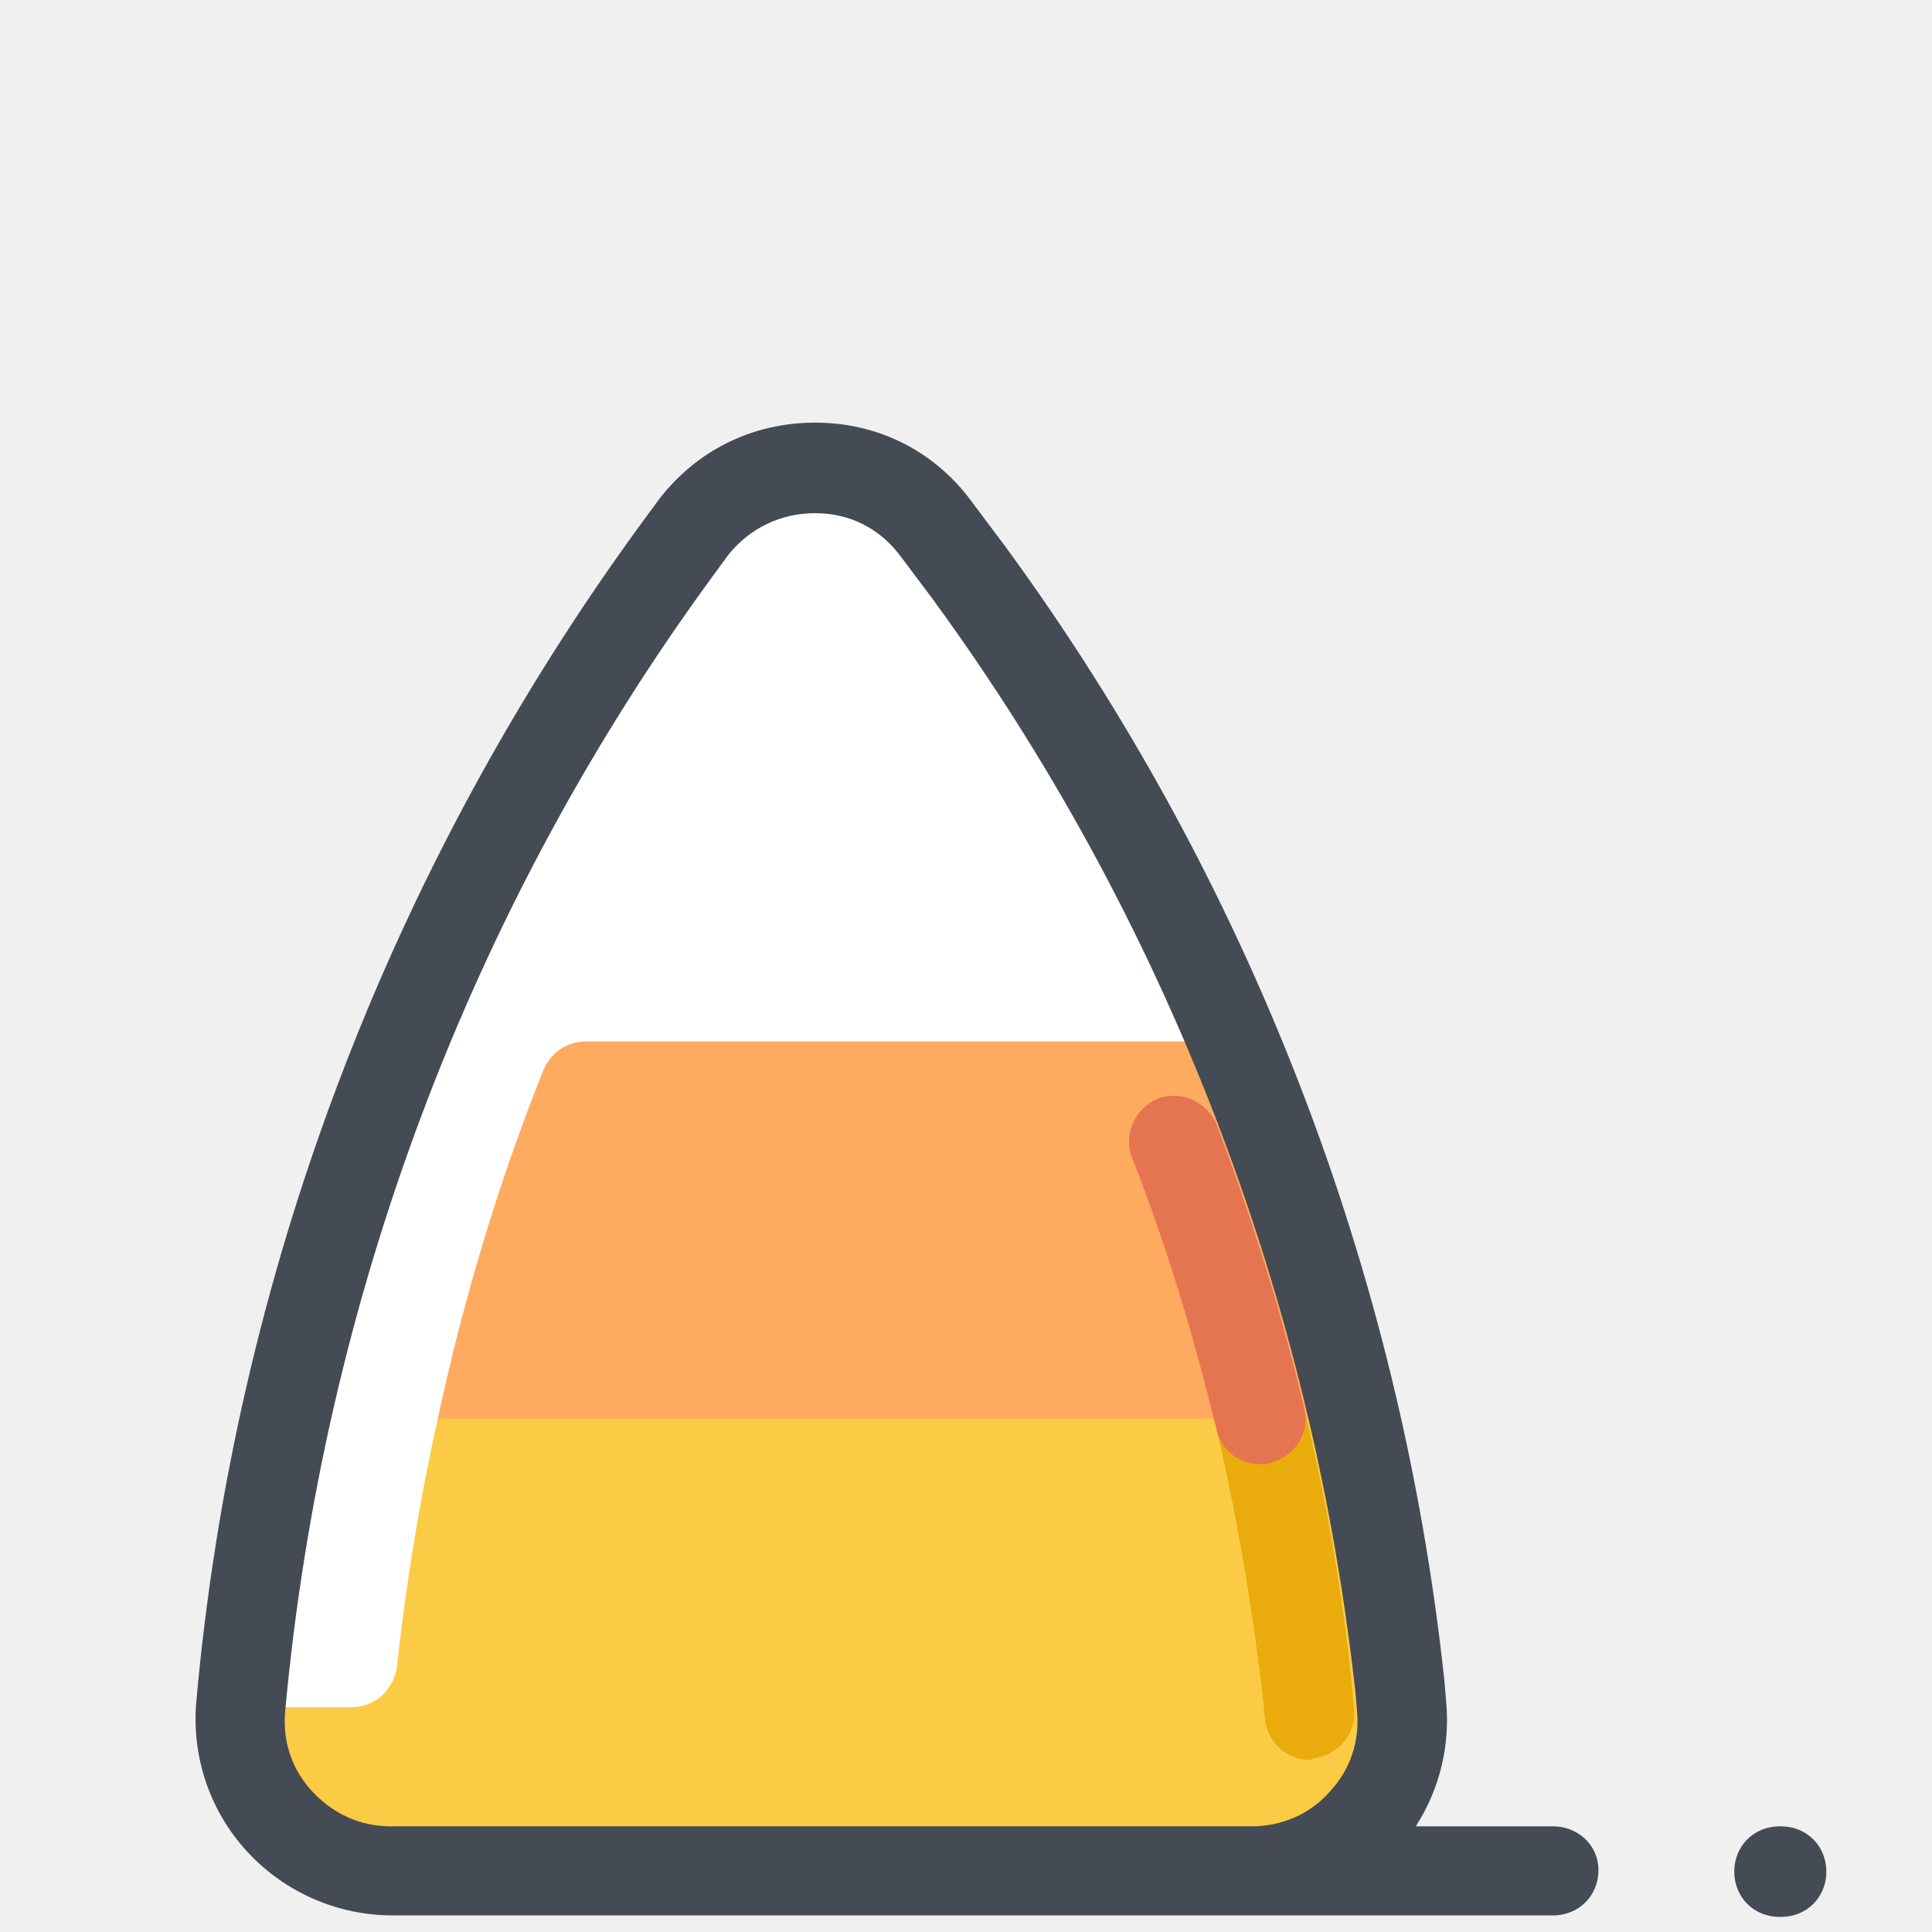
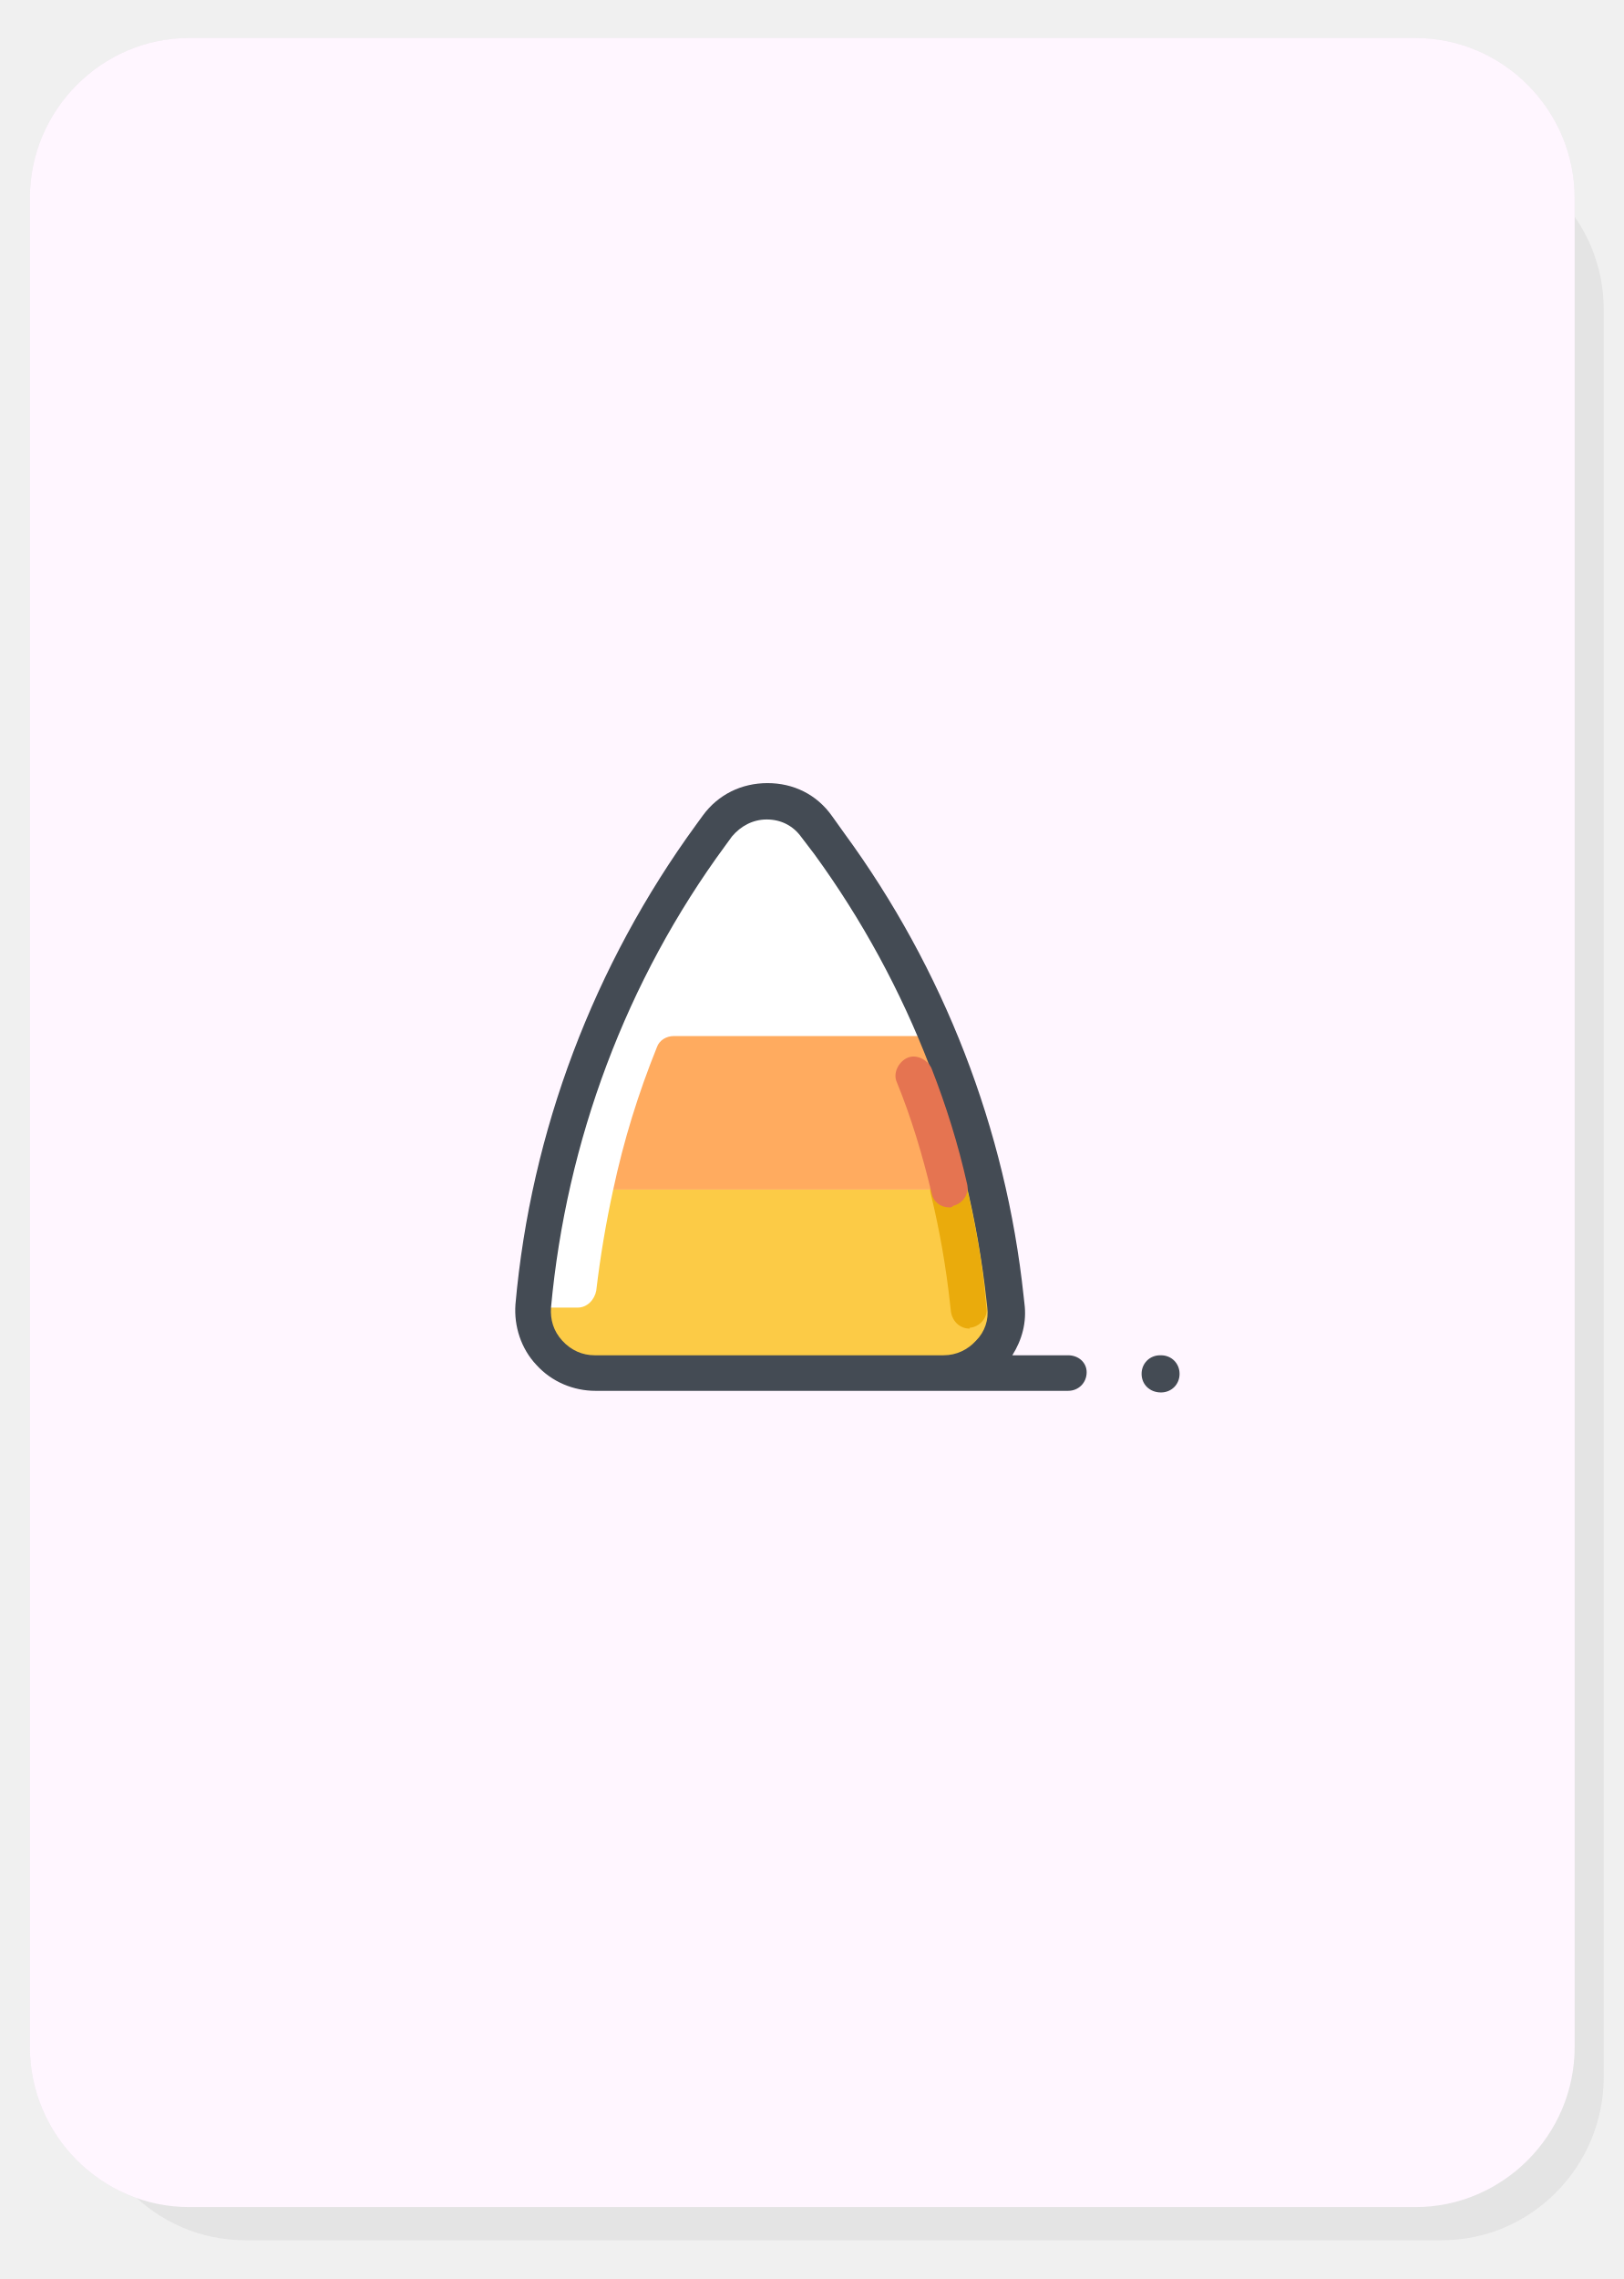
- <svg xmlns="http://www.w3.org/2000/svg" version="1.1" id="Layer_1" x="0px" y="0px" viewBox="0 0 128 128" style="enable-background:new 0 0 128 128;" xml:space="preserve">
+ <svg xmlns="http://www.w3.org/2000/svg" version="1.1" id="Layer_1" x="0px" y="0px" viewBox="0 0 200.9 282" style="enable-background:new 0 0 200.9 282;" xml:space="preserve">
  <style type="text/css">
- 	.st0{fill:#444B54;}
- 	.st1{fill:#FFFFFF;}
- 	.st2{fill:#EE5055;}
- 	.st3{fill:#6AC689;}
- 	.st4{fill:#479E62;}
- 	.st5{fill:#FFAB5F;}
- 	.st6{fill:#E57451;}
- 	.st7{fill:#25292D;}
- 	.st8{fill:#C63E48;}
- 	.st9{fill:#B72E3E;}
- 	.st10{fill:#FCCB46;}
- 	.st11{fill:#F6A048;}
- 	.st12{fill:#430D51;}
- 	.st13{fill:#80489B;}
- 	.st14{fill:#70269B;}
- 	.st15{fill:#B253CA;}
- 	.st16{fill:#973EB5;}
- 	.st17{fill:#B2B5B7;}
- 	.st18{fill:#EAAB0C;}
- 	.st19{opacity:0.3;}
- 	.st20{fill:#EFD7FF;}
- 	.st21{fill:#C08CE5;}
- 	.st22{fill:#674374;}
- 	.st23{fill:#D67DF4;}
- 	.st24{fill:#E4CAFF;}
- 	.st25{fill:#9A61BC;}
+ 	.st0{opacity:0.34;}
+ 	.st1{fill:#CCCCCC;}
+ 	.st2{fill:#4D4D4D;}
+ 	.st3{fill:#E6E6E6;}
+ 	.st4{fill:#FFF6FF;}
+ 	.st5{fill:#333333;stroke:#FFF6FF;stroke-width:16;stroke-miterlimit:10;}
+ 	.st6{fill:#FFFFFF;}
+ 	.st7{fill:#FCCB46;}
+ 	.st8{fill:#FFAB5F;}
+ 	.st9{fill:#444B54;}
+ 	.st10{fill:#EAAB0C;}
+ 	.st11{fill:#E57451;}
</style>
+   <g class="st0">
+     <path class="st1" d="M30.3,274.9c-9.8,0-17.8-8.1-17.8-17.9V38.3c0-9.9,8-17.9,17.8-17.9h148.2c9.8,0,17.8,8.1,17.8,17.9V257   c0,9.9-8,17.9-17.8,17.9H30.3z" />
+     <path class="st1" d="M178.5,22.5c8.7,0,15.7,7.1,15.7,15.8V257c0,8.8-7,15.8-15.7,15.8H30.3c-8.7,0-15.7-7.1-15.7-15.8V38.3   c0-8.8,7-15.8,15.7-15.8H178.5 M178.5,18.2H30.3c-11,0-20,9.1-20,20.2V257c0,11.1,9,20.2,20,20.2h148.2c11,0,20-9.1,20-20.2V38.3   C198.5,27.2,189.5,18.2,178.5,18.2L178.5,18.2z" />
+   </g>
  <g>
-     <path class="st1" d="M16,113.1L16,113.1C18.5,85.4,28.5,59,44.8,36.6l1.1-1.5c4-5.5,12.2-5.5,16.2,0l2.1,2.8   C80,59.6,89.8,85,92.7,111.7l0.1,1.2c0.6,5.9-4,11.1-9.9,11.1H25.9C20.1,124,15.5,119,16,113.1z" />
-     <path class="st10" d="M92.8,112.9l-0.1-1.2c-0.6-6-1.7-11.9-3-17.7H29c-1.2,5.4-2.1,10.9-2.7,16.4c-0.2,1.5-1.4,2.7-3,2.7l-7.3,0   c-0.5,5.9,4.1,10.9,10,10.9h56.9C88.8,124,93.4,118.8,92.8,112.9z" />
-     <path class="st5" d="M29,94h60.7c-2-8.6-4.6-16.9-8-25H38.8c-1.2,0-2.3,0.7-2.8,1.9C33,78.4,30.7,86.1,29,94z" />
-     <path class="st0" d="M102.9,121h-9.1c1.6-2.5,2.3-5.4,2-8.4l-0.1-1.2c-2.9-27.2-13-53.2-29.1-75.2l-2.1-2.8C62,29.9,58.2,28,54,28   c0,0,0,0,0,0c-4.2,0-8,1.9-10.5,5.3l-1.1,1.5c-16.7,22.9-26.9,49.9-29.4,78c-0.3,3.6,0.9,7.2,3.4,9.9c2.5,2.7,6,4.2,9.6,4.2h56.9   h20c1.7,0,3-1.3,3-3S104.5,121,102.9,121z M25.9,121c-2,0-3.8-0.8-5.2-2.3s-2-3.4-1.8-5.4c2.5-27.1,12.2-53.1,28.3-75.1l1.1-1.5   C49.7,35,51.7,34,54,34c0,0,0,0,0,0c2.3,0,4.3,1,5.7,2.9l2.1,2.8c15.5,21.2,25.1,46.2,28,72.4l0.1,1.2c0.2,2-0.4,3.9-1.8,5.4   c-1.3,1.5-3.2,2.3-5.2,2.3H25.9z" />
-     <path class="st0" d="M118,127h-0.1c-1.7,0-3-1.3-3-3s1.3-3,3-3h0.1c1.7,0,3,1.3,3,3S119.7,127,118,127z" />
-     <path class="st18" d="M86.8,116.6c-1.5,0-2.8-1.1-3-2.7l-0.1-1.2c-0.7-6-1.7-12.1-3.1-18c-0.4-1.6,0.6-3.2,2.2-3.6   c1.6-0.4,3.2,0.6,3.6,2.2c1.5,6.2,2.6,12.5,3.2,18.7l0.1,1.2c0.2,1.6-1,3.1-2.7,3.3C87,116.6,86.9,116.6,86.8,116.6z" />
-     <path class="st6" d="M83.5,97c-1.4,0-2.6-0.9-2.9-2.3c-1.5-6.1-3.3-12.2-5.6-18c-0.6-1.5,0.2-3.3,1.7-3.9c1.5-0.6,3.3,0.2,3.9,1.7   c2.3,6.1,4.3,12.4,5.8,18.8c0.4,1.6-0.6,3.2-2.2,3.6C84,97,83.8,97,83.5,97z" />
+     <path class="st2" d="M23.4,270.9c-9.7,0-17.5-7.9-17.5-17.6V24.5c0-9.7,7.8-17.6,17.5-17.6h151.8c9.7,0,17.5,7.9,17.5,17.6v228.8   c0,9.7-7.8,17.6-17.5,17.6H23.4z" />
+     <path class="st3" d="M175.2,9.1c8.4,0,15.3,6.9,15.3,15.4v228.8c0,8.5-6.9,15.4-15.3,15.4H23.4c-8.4,0-15.3-6.9-15.3-15.4V24.5   C8,16,14.9,9.1,23.4,9.1H175.2 M175.2,4.7H23.4c-10.8,0-19.7,8.9-19.7,19.8v228.8c0,10.9,8.9,19.8,19.7,19.8h151.8   c10.8,0,19.7-8.9,19.7-19.8V24.5C194.9,13.6,186,4.7,175.2,4.7L175.2,4.7z" />
+     <path class="st2" d="M23.4,269.1c-8.7,0-15.7-7.1-15.7-15.8V24.5c0-8.7,7.1-15.8,15.7-15.8h151.8c8.7,0,15.7,7.1,15.7,15.8v228.8   c0,8.7-7.1,15.8-15.7,15.8H23.4z" />
+     <path class="st4" d="M23.4,269.1c-8.7,0-15.7-7.1-15.7-15.8V24.5c0-8.7,7.1-15.8,15.7-15.8h151.8c8.7,0,15.7,7.1,15.7,15.8v228.8   c0,8.7-7.1,15.8-15.7,15.8H23.4z" />
+     <path class="st4" d="M175.2,12.7c6.5,0,11.8,5.3,11.8,11.8v228.8c0,6.5-5.3,11.8-11.8,11.8H23.4c-6.5,0-11.8-5.3-11.8-11.8V24.5   c0-6.5,5.3-11.8,11.8-11.8H175.2 M175.2,4.7H23.4c-10.8,0-19.7,8.9-19.7,19.8v228.8c0,10.9,8.9,19.8,19.7,19.8h151.8   c10.8,0,19.7-8.9,19.7-19.8V24.5C194.9,13.6,186,4.7,175.2,4.7L175.2,4.7z" />
+   </g>
+   <path class="st5" d="M31.5,117" />
+   <g>
+     <g>
+       <path class="st6" d="M66,161.7L66,161.7c1.9-21.1,9.5-41.2,21.9-58.3l0.8-1.1c3-4.2,9.3-4.2,12.3,0l1.6,2.1    c12,16.5,19.5,35.9,21.7,56.2l0.1,0.9c0.5,4.5-3,8.5-7.5,8.5H73.6C69.2,170,65.7,166.2,66,161.7z" />
+       <path class="st7" d="M124.5,161.6l-0.1-0.9c-0.5-4.6-1.3-9.1-2.3-13.5H75.9c-0.9,4.1-1.6,8.3-2.1,12.5c-0.2,1.1-1.1,2.1-2.3,2.1    H66c-0.4,4.5,3.1,8.3,7.6,8.3H117C121.5,170,125,166.1,124.5,161.6z" />
+       <path class="st8" d="M75.9,147.2h46.2c-1.5-6.6-3.5-12.9-6.1-19H83.4c-0.9,0-1.8,0.5-2.1,1.4C79,135.3,77.2,141.1,75.9,147.2z" />
+       <path class="st9" d="M132.2,167.7h-6.9c1.2-1.9,1.8-4.1,1.5-6.4l-0.1-0.9c-2.2-20.7-9.9-40.5-22.2-57.3L103,101    c-1.9-2.7-4.8-4.1-8-4.1l0,0c-3.2,0-6.1,1.4-8,4l-0.8,1.1c-12.7,17.4-20.5,38-22.4,59.4c-0.2,2.7,0.7,5.5,2.6,7.5    c1.9,2.1,4.6,3.2,7.3,3.2H117h15.2c1.3,0,2.3-1,2.3-2.3C134.5,168.6,133.5,167.7,132.2,167.7z M73.6,167.7c-1.5,0-2.9-0.6-4-1.8    s-1.5-2.6-1.4-4.1c1.9-20.6,9.3-40.5,21.6-57.2l0.8-1.1c1.1-1.3,2.6-2.1,4.3-2.1l0,0c1.8,0,3.3,0.8,4.3,2.2l1.6,2.1    c11.8,16.2,19.1,35.2,21.3,55.2l0.1,0.9c0.2,1.5-0.3,3-1.4,4.1c-1,1.1-2.4,1.8-4,1.8C117,167.7,73.6,167.7,73.6,167.7z" />
+       <path class="st9" d="M143.7,172.3L143.7,172.3c-1.4,0-2.4-1-2.4-2.3s1-2.3,2.3-2.3h0.1c1.3,0,2.3,1,2.3,2.3S145,172.3,143.7,172.3    z" />
+       <path class="st10" d="M120,164.4c-1.1,0-2.1-0.8-2.3-2.1l-0.1-0.9c-0.5-4.6-1.3-9.2-2.4-13.7c-0.3-1.2,0.5-2.4,1.7-2.7    c1.2-0.3,2.4,0.5,2.7,1.7c1.1,4.7,2,9.5,2.4,14.2l0.1,0.9c0.2,1.2-0.8,2.4-2.1,2.5C120.1,164.4,120,164.4,120,164.4z" />
+       <path class="st11" d="M117.5,149.4c-1.1,0-2-0.7-2.2-1.8c-1.1-4.6-2.5-9.3-4.3-13.7c-0.5-1.1,0.2-2.5,1.3-3c1.1-0.5,2.5,0.2,3,1.3    c1.8,4.6,3.3,9.4,4.4,14.3c0.3,1.2-0.5,2.4-1.7,2.7C117.8,149.4,117.7,149.4,117.5,149.4z" />
+     </g>
  </g>
</svg>
